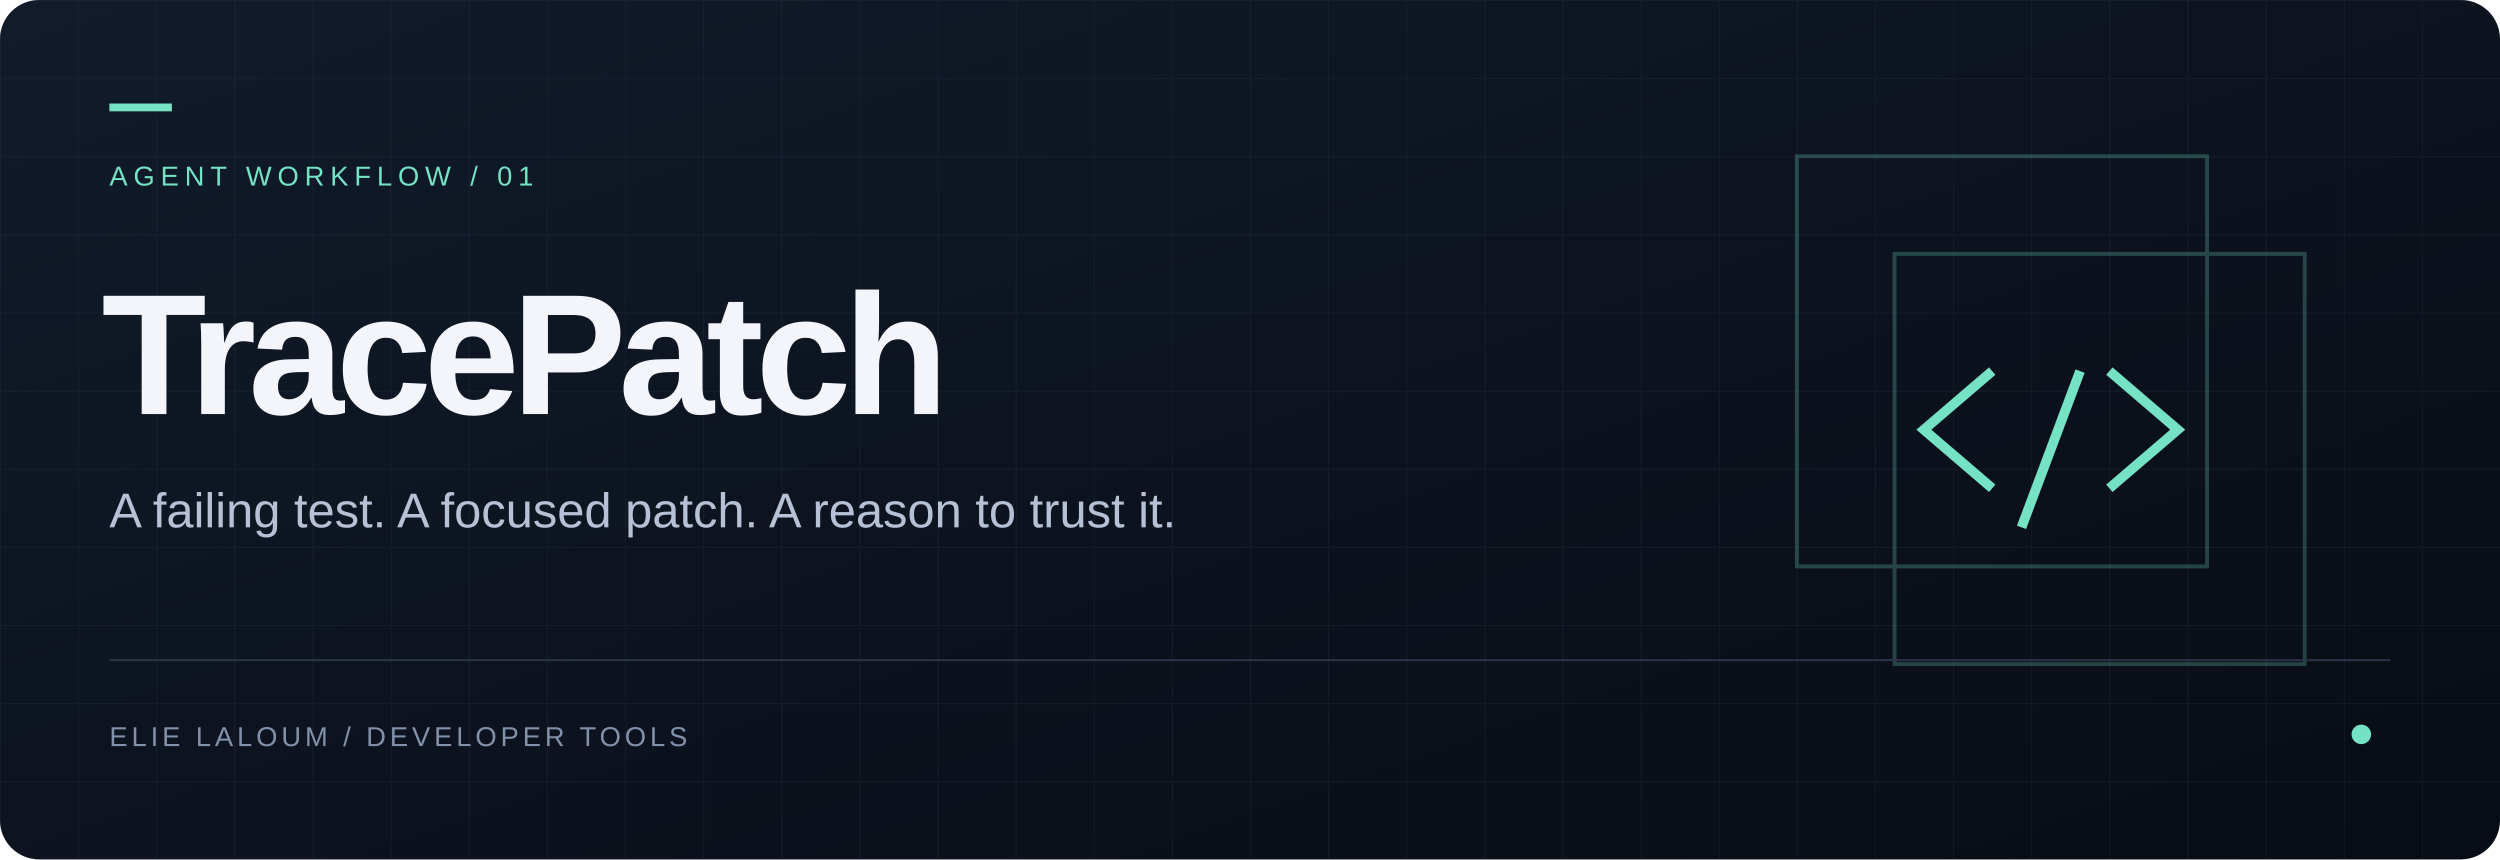
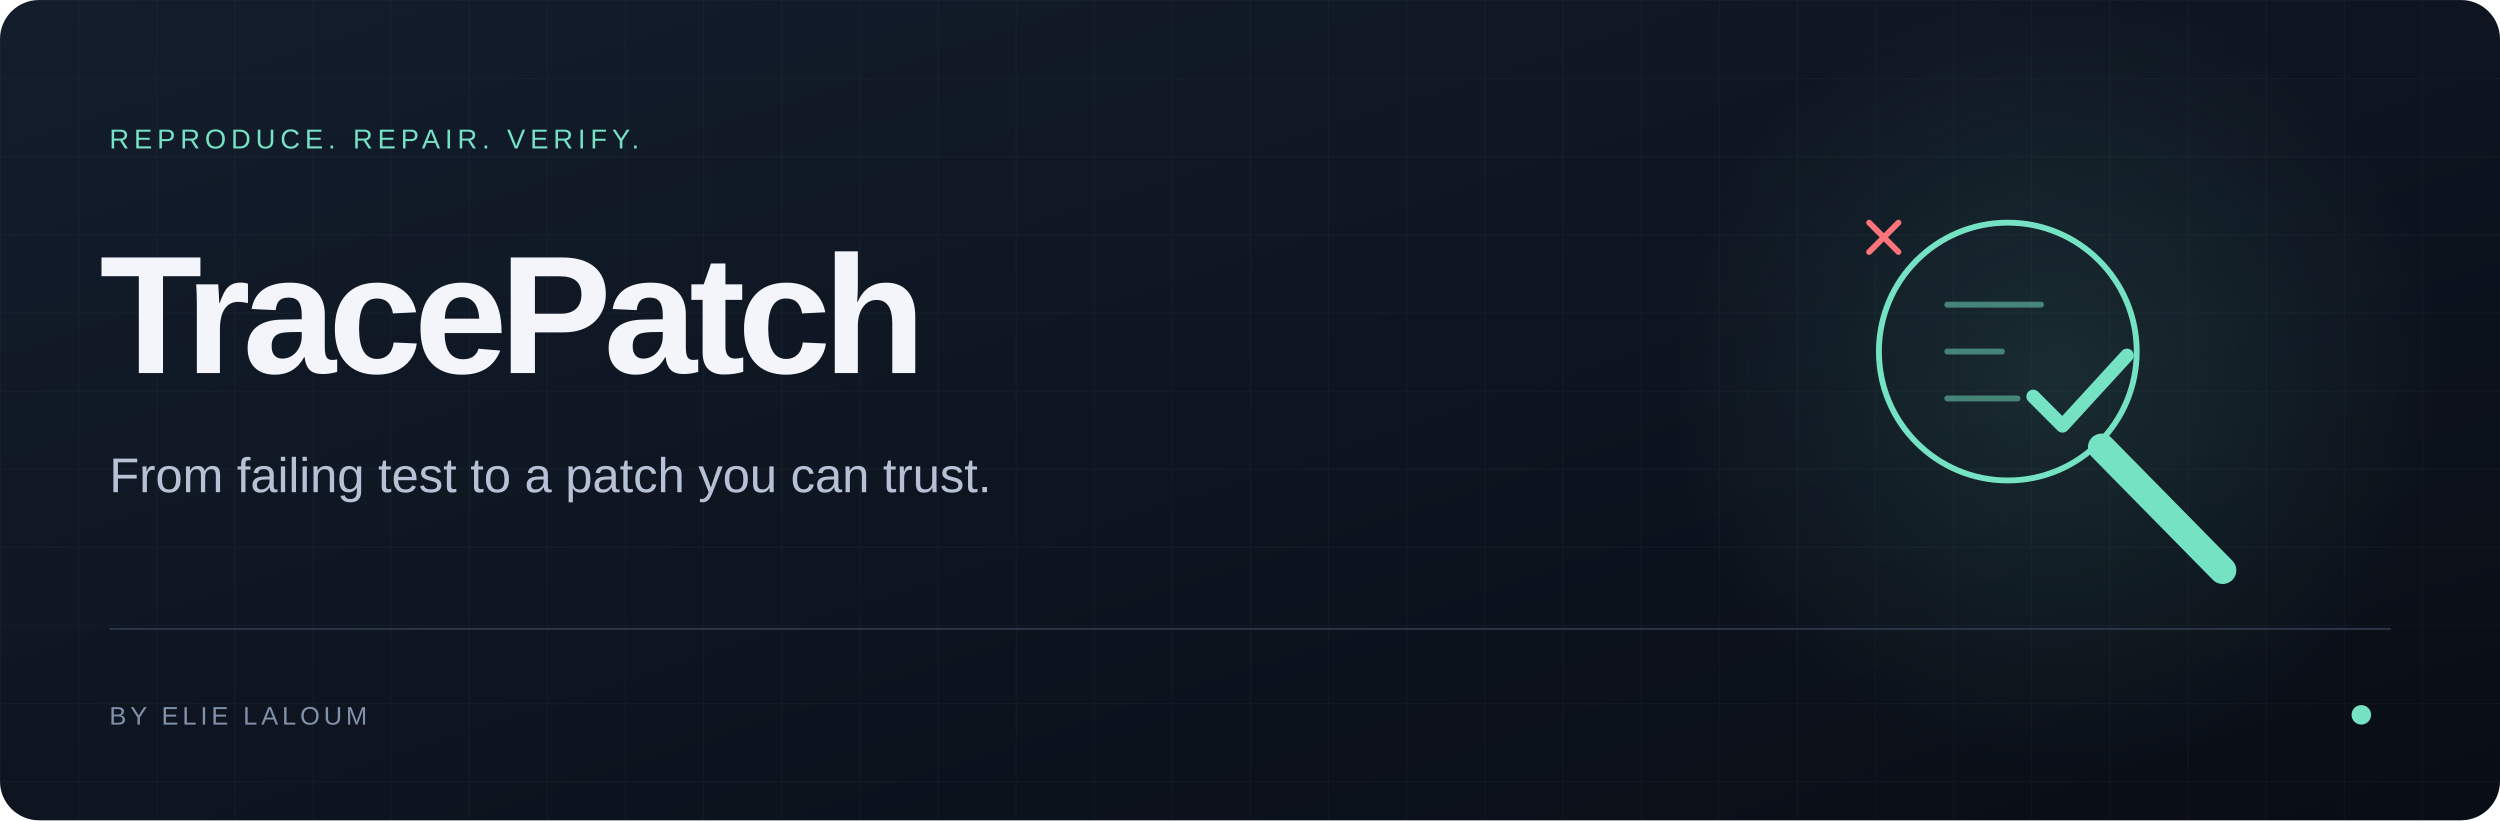
- <svg xmlns="http://www.w3.org/2000/svg" width="1280" height="440" viewBox="0 0 1280 440">
+ <svg xmlns="http://www.w3.org/2000/svg" width="1280" height="420" viewBox="0 0 1280 420">
  <defs>
    <linearGradient id="bg" x2="1" y2="1">
-       <stop stop-color="#111b2a" />
-       <stop offset="1" stop-color="#080c14" />
+       <stop stop-color="#131d2c" />
+       <stop offset="1" stop-color="#090d15" />
    </linearGradient>
+     <radialGradient id="glow">
+       <stop stop-color="#75e2c4" stop-opacity=".12" />
+       <stop offset="1" stop-color="#75e2c4" stop-opacity="0" />
+     </radialGradient>
    <pattern id="grid" width="40" height="40" patternUnits="userSpaceOnUse">
-       <path d="M 40 0 L 0 0 0 40" fill="none" stroke="#293247" stroke-opacity=".3" />
+       <path d="M40 0H0V40" fill="none" stroke="#637591" stroke-opacity=".075" />
    </pattern>
  </defs>
-   <rect width="1280" height="440" rx="20" fill="url(#bg)" />
-   <rect width="1280" height="440" rx="20" fill="url(#grid)" />
-   <path d="M920 80h210v210H920z M970 130h210v210H970z" fill="none" stroke="#75e2c4" stroke-width="2" opacity=".25" />
-   <path d="M1020 190l-35 30 35 30m60-60 35 30-35 30m-45 20 30-80" fill="none" stroke="#75e2c4" stroke-width="5" />
-   <rect x="56" y="53" width="32" height="4" fill="#75e2c4" />
-   <text x="56" y="95" fill="#75e2c4" font-family="Arial,sans-serif" font-size="14" letter-spacing="3">AGENT WORKFLOW / 01</text>
-   <text x="52" y="212" fill="#f4f5fa" font-family="Arial,sans-serif" font-size="88" font-weight="700" letter-spacing="-4">TracePatch</text>
-   <text x="56" y="270" fill="#b6c1d5" font-family="Arial,sans-serif" font-size="25">A failing test. A focused patch. A reason to trust it.</text>
-   <path d="M56 338H1224" stroke="#2b3547" />
-   <text x="56" y="382" fill="#8291aa" font-family="Arial,sans-serif" font-size="14" letter-spacing="2">ELIE LALOUM / DEVELOPER TOOLS</text>
-   <circle cx="1209" cy="376" r="5" fill="#75e2c4" />
+   <rect width="1280" height="420" rx="20" fill="url(#bg)" />
+   <rect width="1280" height="420" rx="20" fill="url(#grid)" />
+   <circle cx="1053" cy="195" r="200" fill="url(#glow)" />
+   <text x="56" y="76" fill="#75e2c4" font-family="Arial,sans-serif" font-size="14" letter-spacing="2.5">REPRODUCE. REPAIR. VERIFY.</text>
+   <text x="51" y="191" fill="#f4f5fa" font-family="Arial,sans-serif" font-size="86" font-weight="700" letter-spacing="-4">TracePatch</text>
+   <text x="56" y="252" fill="#b6c1d5" font-family="Arial,sans-serif" font-size="25">From failing test to a patch you can trust.</text>
+   <g transform="translate(1050 198)" color="#75e2c4" stroke="#75e2c4" stroke-width="3" stroke-linecap="round" stroke-linejoin="round" fill="none">
+     <circle cx="-22" cy="-18" r="66" />
+     <path d="m26 31 62 63" stroke-width="14" />
+     <path d="M-53-42h48m-48 24h28m-28 24h36" opacity=".5" />
+     <path d="m-9 5 15 15 33-36" stroke-width="7" />
+     <path d="m-93-84 15 15m0-15-15 15" stroke="#ff737b" />
+   </g>
+   <path d="M56 322H1224" stroke="#2b3547" />
+   <text x="56" y="371" fill="#8291aa" font-family="Arial,sans-serif" font-size="13" letter-spacing="2">BY ELIE LALOUM</text>
+   <circle cx="1209" cy="366" r="5" fill="#75e2c4" />
</svg>
